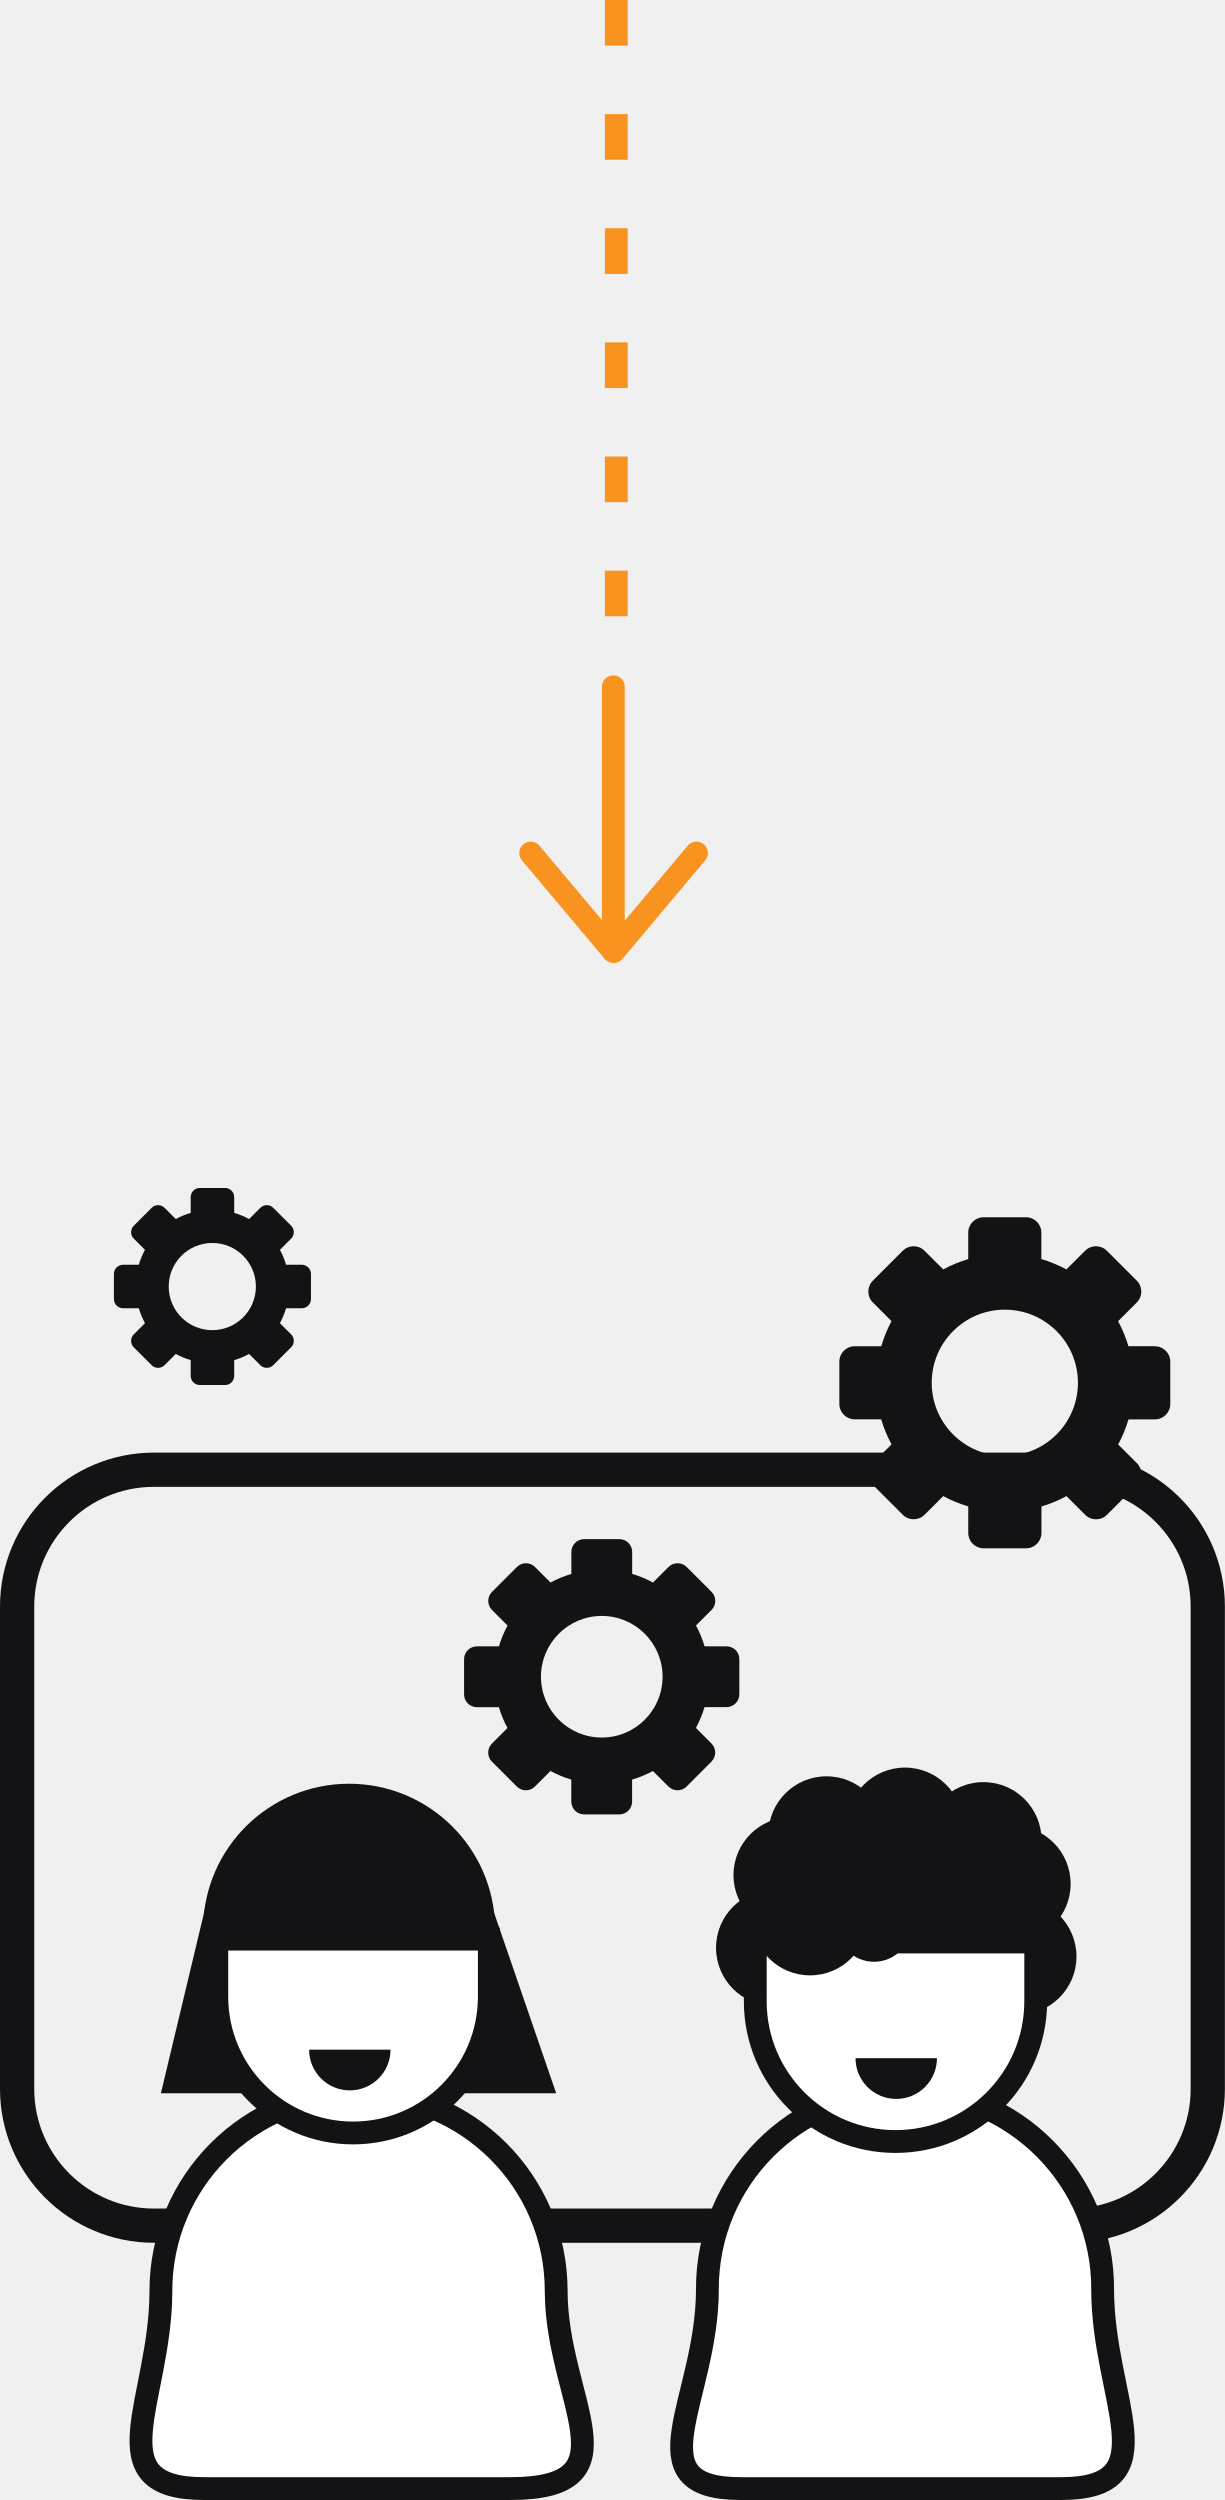
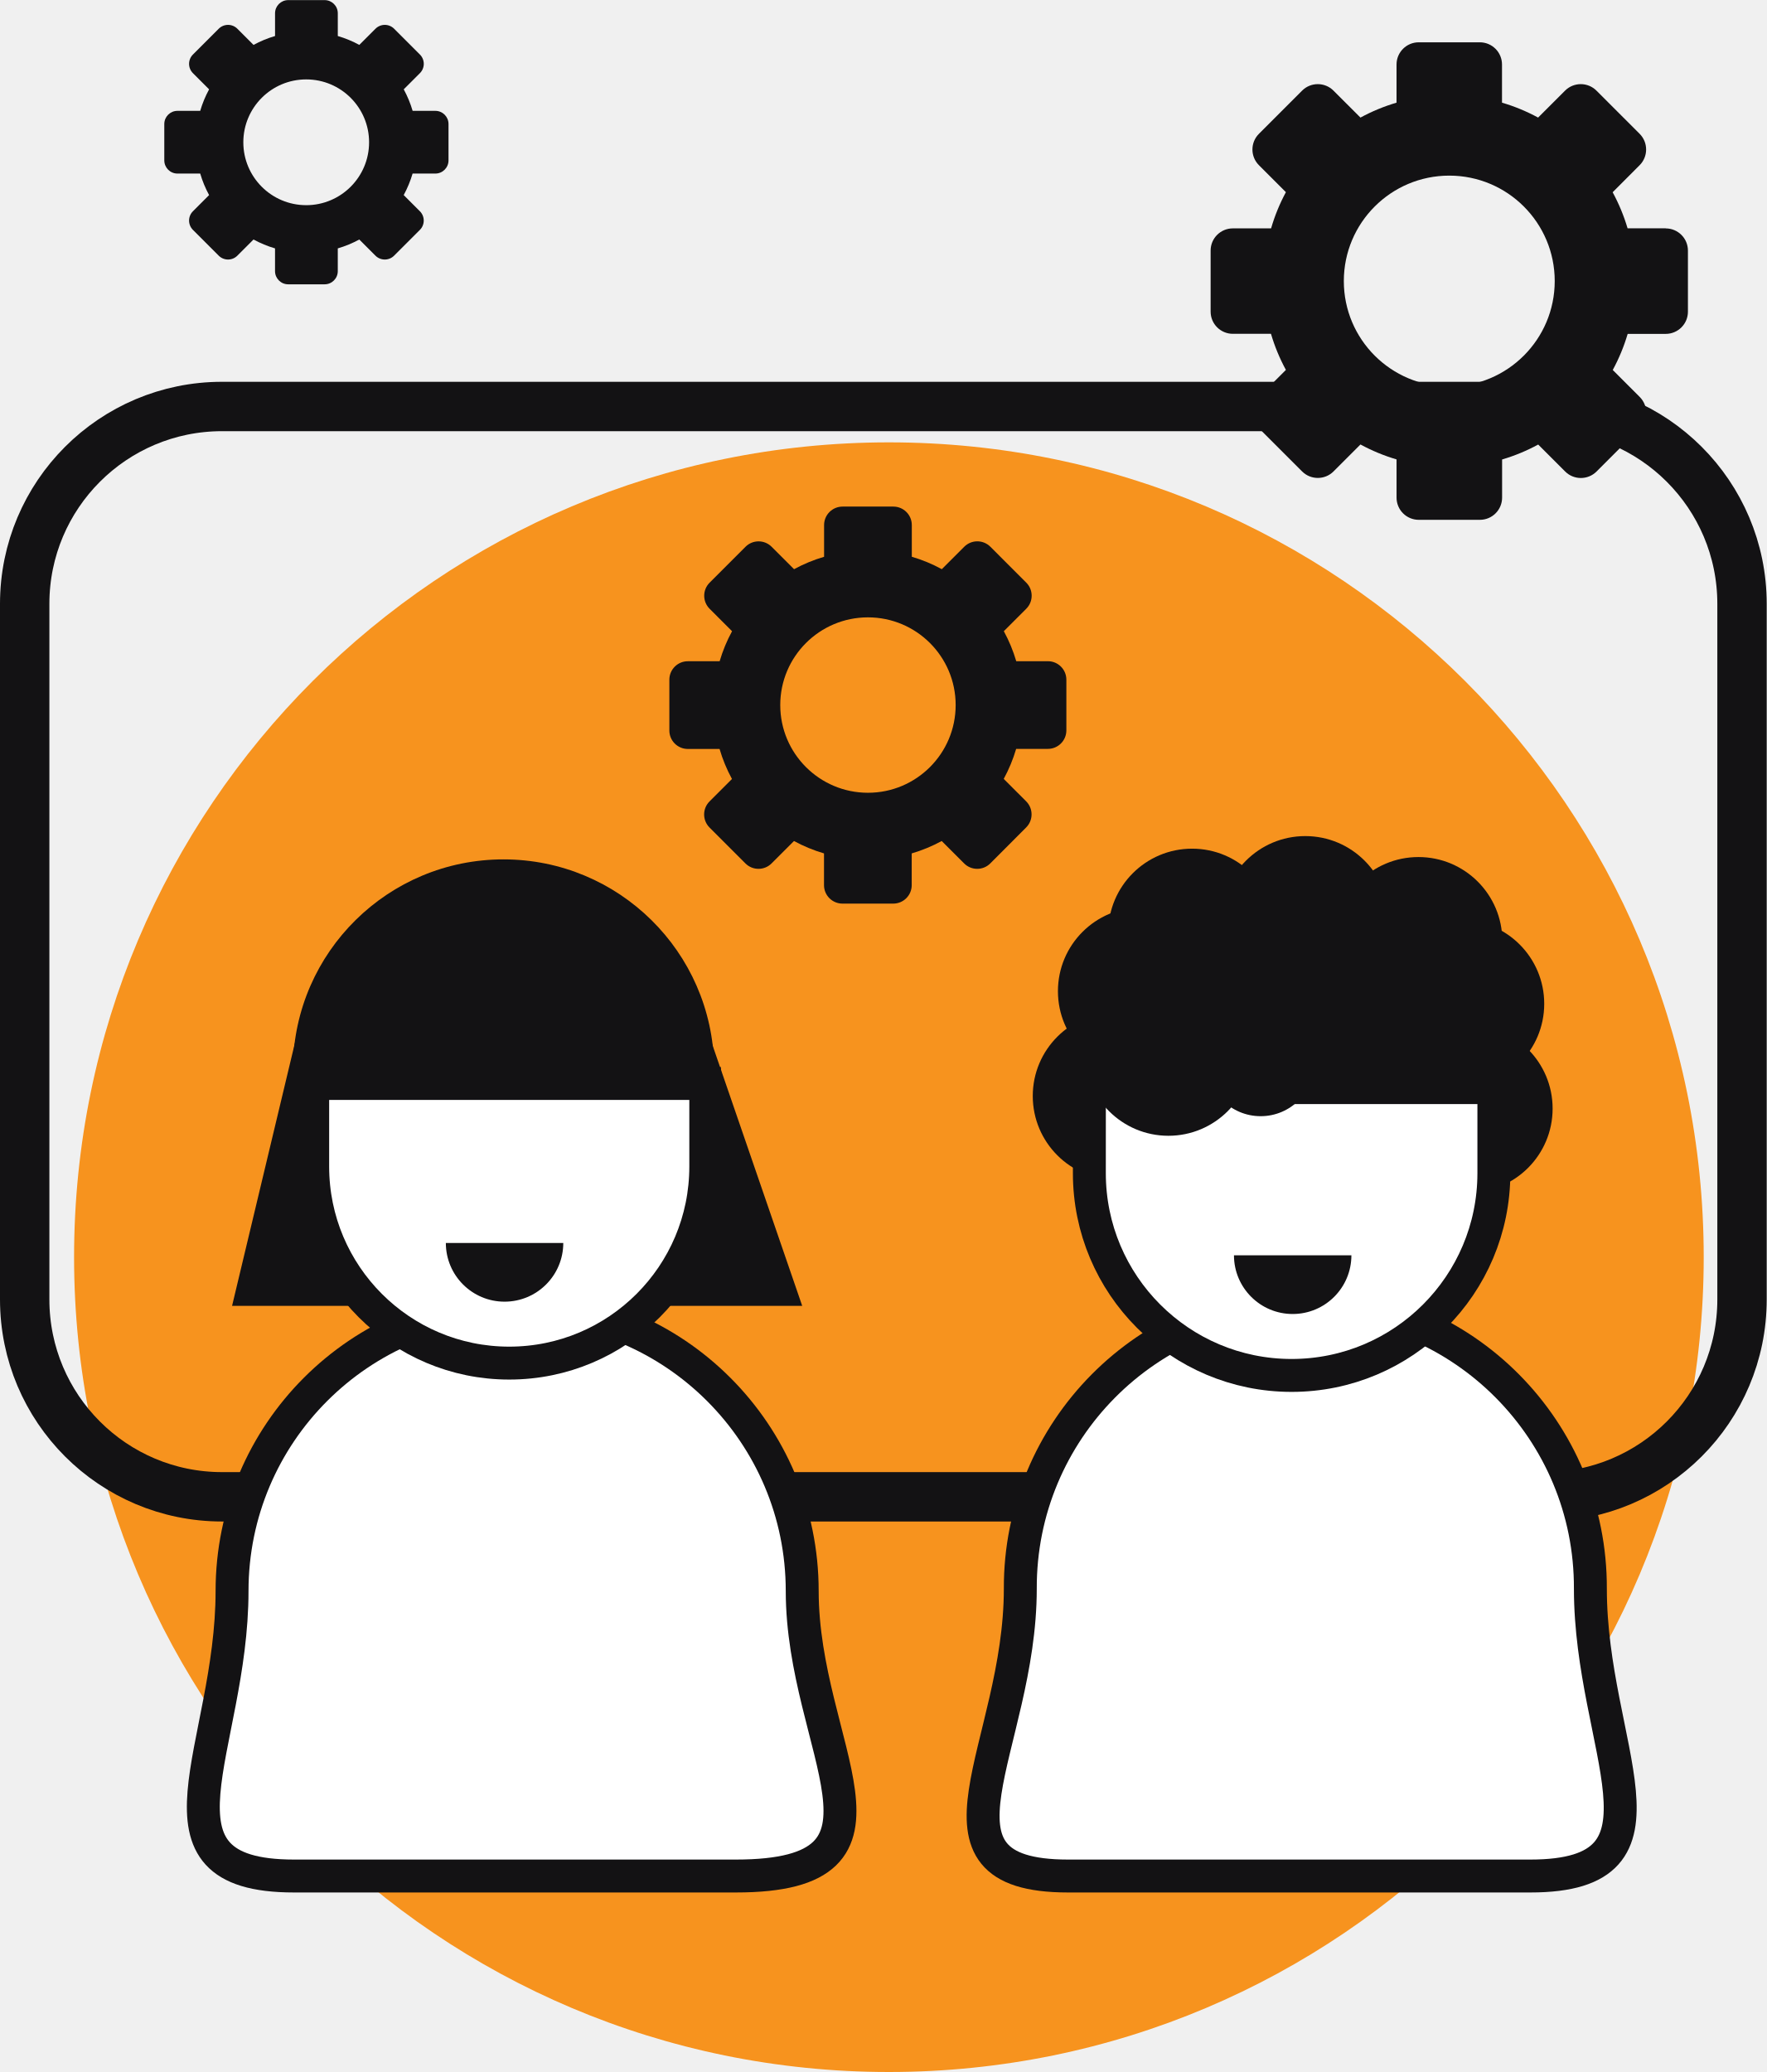
- <svg xmlns="http://www.w3.org/2000/svg" width="107.327" height="219.053" viewBox="0 0 107.327 219.053">
-   <g id="project_dev_strzalka" transform="translate(-914.5 -4269.5)">
-     <g id="Group_609" data-name="Group 609" transform="translate(916 4373.586)">
+ <svg xmlns="http://www.w3.org/2000/svg" width="107.327" height="125.873" viewBox="0 0 107.327 125.873">
+   <g id="project_development" data-name="project development" transform="translate(-452.5 -6488.127)">
+     <circle id="Ellipse_224" data-name="Ellipse 224" cx="49.5" cy="49.5" r="49.5" transform="translate(457 6515)" fill="#f7931e" />
+     <g id="Group_609" data-name="Group 609" transform="translate(454 6488.127)">
      <g id="Group_520" data-name="Group 520">
-         <rect id="Rectangle_410" data-name="Rectangle 410" width="104.327" height="66.236" rx="11.988" transform="translate(0 24.694)" fill="none" stroke="#131214" stroke-miterlimit="10" stroke-width="3" />
+         <rect id="Rectangle_410" data-name="Rectangle 410" width="104.327" height="66.236" rx="11.988" transform="translate(0 24.694)" fill="none" stroke="#131214" stroke-width="3" />
        <path id="Rectangle_411" data-name="Rectangle 411" d="M1410.7,819.07h0a17.386,17.386,0,0,1,17.318,17.453h0c0,9.639,5.92,17.453-3.644,17.453h-28.088c-9.565,0-2.9-7.814-2.9-17.453h0A17.386,17.386,0,0,1,1410.7,819.07Z" transform="translate(-1332.903 -740.009)" fill="#fff" stroke="#131214" stroke-width="2" />
        <circle id="Ellipse_60" data-name="Ellipse 60" cx="5.094" cy="5.094" r="5.094" transform="translate(61.24 61.488)" fill="#131214" />
        <circle id="Ellipse_61" data-name="Ellipse 61" cx="5.094" cy="5.094" r="5.094" transform="translate(81.105 58.941)" fill="#520993" />
        <circle id="Ellipse_62" data-name="Ellipse 62" cx="5.094" cy="5.094" r="5.094" transform="translate(82.633 62.252)" fill="#131214" />
        <path id="Rectangle_412" data-name="Rectangle 412" d="M1357.005,819.372h0a17.319,17.319,0,0,1,17.318,17.318h0c0,9.565,7.252,17.318-4.032,17.318h-26.845c-9.565,0-3.76-7.754-3.76-17.318h0A17.318,17.318,0,0,1,1357.005,819.372Z" transform="translate(-1327.089 -740.041)" fill="#fff" stroke="#131214" stroke-width="2" />
        <path id="Path_35266" data-name="Path 35266" d="M1343.917,799.523l-4.23,17.7h34.636l-6.09-17.7Z" transform="translate(-1327.089 -737.892)" fill="#131214" />
        <path id="Path_35267" data-name="Path 35267" d="M1356.627,788.955h0a12.794,12.794,0,0,0-12.793,12.606h25.587A12.8,12.8,0,0,0,1356.627,788.955Z" transform="translate(-1327.538 -736.748)" fill="#131214" />
-         <path id="Path_35268" data-name="Path 35268" d="M1344.4,808.713a11.94,11.94,0,0,0,11.94,11.94h0a11.941,11.941,0,0,0,11.94-11.94v-4.871c0-.06,0-.119-.005-.178H1344.4c0,.06,0,.118,0,.178Z" transform="translate(-1326.904 -737.845)" fill="#fff" stroke="#131214" stroke-miterlimit="10" stroke-width="2" />
+         <path id="Path_35268" data-name="Path 35268" d="M1344.4,808.713a11.94,11.94,0,0,0,11.94,11.94h0a11.941,11.941,0,0,0,11.94-11.94v-4.871c0-.06,0-.119-.005-.178H1344.4c0,.06,0,.118,0,.178Z" transform="translate(-1326.904 -737.845)" fill="#fff" stroke="#131214" stroke-width="2" />
        <path id="Path_35269" data-name="Path 35269" d="M1357.818,818.653a3.567,3.567,0,0,0,3.567-3.567h-7.134A3.567,3.567,0,0,0,1357.818,818.653Z" transform="translate(-1328.666 -739.577)" fill="#131214" />
        <path id="Path_35270" data-name="Path 35270" d="M1410.319,790.077h0a12.8,12.8,0,0,0-12.793,12.61h25.585A12.8,12.8,0,0,0,1410.319,790.077Z" transform="translate(-1333.352 -736.87)" fill="#131214" />
-         <path id="Path_35271" data-name="Path 35271" d="M1398.091,809.7a12.287,12.287,0,0,0,12.286,12.289h0a12.289,12.289,0,0,0,12.288-12.288v-5.013c0-.062,0-.122,0-.184h-24.567c0,.061-.005.121-.005.184Z" transform="translate(-1333.413 -738.432)" fill="#fff" stroke="#131214" stroke-miterlimit="10" stroke-width="2" />
+         <path id="Path_35271" data-name="Path 35271" d="M1398.091,809.7a12.287,12.287,0,0,0,12.286,12.289h0a12.289,12.289,0,0,0,12.288-12.288v-5.013c0-.062,0-.122,0-.184h-24.567c0,.061-.005.121-.005.184Z" transform="translate(-1333.413 -738.432)" fill="#fff" stroke="#131214" stroke-width="2" />
        <path id="Path_35272" data-name="Path 35272" d="M1411.51,819.493a3.567,3.567,0,0,0,3.567-3.567h-7.134A3.567,3.567,0,0,0,1411.51,819.493Z" transform="translate(-1334.48 -739.668)" fill="#131214" />
        <circle id="Ellipse_63" data-name="Ellipse 63" cx="5.094" cy="5.094" r="5.094" transform="translate(62.769 55.121)" fill="#131214" />
        <circle id="Ellipse_64" data-name="Ellipse 64" cx="5.094" cy="5.094" r="5.094" transform="translate(65.825 51.556)" fill="#131214" />
        <circle id="Ellipse_65" data-name="Ellipse 65" cx="5.094" cy="5.094" r="5.094" transform="translate(72.701 50.792)" fill="#131214" />
        <circle id="Ellipse_66" data-name="Ellipse 66" cx="5.094" cy="5.094" r="5.094" transform="translate(79.577 52.065)" fill="#131214" />
        <circle id="Ellipse_67" data-name="Ellipse 67" cx="5.094" cy="5.094" r="5.094" transform="translate(82.123 55.885)" fill="#131214" />
        <circle id="Ellipse_68" data-name="Ellipse 68" cx="5.094" cy="5.094" r="5.094" transform="translate(64.385 58.81)" fill="#131214" />
        <circle id="Ellipse_69" data-name="Ellipse 69" cx="3.274" cy="3.274" r="3.274" transform="translate(71.81 61.26)" fill="#131214" />
        <path id="Path_35273" data-name="Path 35273" d="M1351.536,737.143h-1.382a6.717,6.717,0,0,0-.54-1.307l.981-.981a.8.8,0,0,0,0-1.135l0,0-1.564-1.564a.8.8,0,0,0-1.135,0l0,0-.981.981a6.636,6.636,0,0,0-1.307-.54v-1.382a.8.8,0,0,0-.8-.8h-2.212a.8.8,0,0,0-.8.8v1.382a6.639,6.639,0,0,0-1.307.54l-.981-.981a.8.8,0,0,0-1.135,0l0,0-1.564,1.564a.8.8,0,0,0,0,1.135l0,0,.981.981a6.605,6.605,0,0,0-.54,1.307h-1.382a.8.8,0,0,0-.8.8v2.21a.8.8,0,0,0,.8.8h1.382a6.624,6.624,0,0,0,.54,1.307l-.981.981a.8.8,0,0,0,0,1.135l0,0,1.564,1.564a.8.8,0,0,0,1.134,0l0,0,.981-.981a6.72,6.72,0,0,0,1.307.54v1.382a.8.8,0,0,0,.8.8h2.212a.8.8,0,0,0,.8-.8v-1.382a6.749,6.749,0,0,0,1.307-.54l.981.981a.8.8,0,0,0,1.134,0l0,0,1.564-1.564a.8.8,0,0,0,0-1.135l0,0-.981-.981a6.737,6.737,0,0,0,.54-1.307h1.382a.8.8,0,0,0,.8-.8v-2.211A.8.8,0,0,0,1351.536,737.143Zm-7.847,5.73a3.82,3.82,0,1,1,3.82-3.82h0A3.822,3.822,0,0,1,1343.689,742.874Z" transform="translate(-1326.587 -730.409)" fill="#131214" />
        <path id="Path_35274" data-name="Path 35274" d="M1392.48,774.314h-1.928a9.365,9.365,0,0,0-.755-1.824l1.363-1.363a1.122,1.122,0,0,0,0-1.586l-2.181-2.181a1.122,1.122,0,0,0-1.586,0l-1.363,1.363a9.261,9.261,0,0,0-1.823-.754v-1.926a1.122,1.122,0,0,0-1.122-1.122H1380a1.121,1.121,0,0,0-1.122,1.122v1.928a9.223,9.223,0,0,0-1.824.753l-1.363-1.362a1.122,1.122,0,0,0-1.586,0l-2.181,2.181a1.121,1.121,0,0,0,0,1.586l1.363,1.363a9.3,9.3,0,0,0-.754,1.824H1370.6a1.122,1.122,0,0,0-1.122,1.122v3.085a1.121,1.121,0,0,0,1.122,1.122h1.928a9.325,9.325,0,0,0,.754,1.824l-1.363,1.363a1.121,1.121,0,0,0,0,1.586l2.181,2.181a1.122,1.122,0,0,0,1.586,0l1.363-1.362a9.334,9.334,0,0,0,1.824.753v1.928a1.121,1.121,0,0,0,1.122,1.122h3.084a1.122,1.122,0,0,0,1.122-1.122v-1.928a9.377,9.377,0,0,0,1.823-.753l1.363,1.362a1.122,1.122,0,0,0,1.586,0l2.181-2.186a1.122,1.122,0,0,0,0-1.586l-1.363-1.363a9.388,9.388,0,0,0,.755-1.824h1.928a1.123,1.123,0,0,0,1.122-1.122v-3.085A1.122,1.122,0,0,0,1392.48,774.314Zm-10.937,7.992a5.328,5.328,0,1,1,5.328-5.328,5.328,5.328,0,0,1-5.328,5.328Z" transform="translate(-1330.315 -734.146)" fill="#131214" />
        <path id="Path_35275" data-name="Path 35275" d="M1434,744.592h-2.318a11.317,11.317,0,0,0-.907-2.192l1.639-1.643a1.35,1.35,0,0,0,0-1.907l-2.623-2.623a1.349,1.349,0,0,0-1.907,0h0l-1.638,1.637a11.232,11.232,0,0,0-2.193-.906V734.64a1.348,1.348,0,0,0-1.348-1.349h-3.71a1.349,1.349,0,0,0-1.349,1.349h0v2.318a11.2,11.2,0,0,0-2.192.906l-1.638-1.637a1.349,1.349,0,0,0-1.907,0h0l-2.622,2.623a1.348,1.348,0,0,0,0,1.907h0l1.638,1.638a11.155,11.155,0,0,0-.9,2.2H1407.7a1.348,1.348,0,0,0-1.348,1.348h0v3.71A1.348,1.348,0,0,0,1407.7,751h2.318a11.232,11.232,0,0,0,.907,2.193l-1.638,1.638a1.348,1.348,0,0,0,0,1.907h0l2.623,2.623a1.35,1.35,0,0,0,1.907,0l1.638-1.638a11.262,11.262,0,0,0,2.192.907v2.318A1.348,1.348,0,0,0,1419,762.3h3.711a1.348,1.348,0,0,0,1.348-1.348v-2.318a11.242,11.242,0,0,0,2.193-.907l1.638,1.638a1.35,1.35,0,0,0,1.907,0l2.622-2.623a1.35,1.35,0,0,0,0-1.907l-1.638-1.638a11.292,11.292,0,0,0,.907-2.193H1434a1.348,1.348,0,0,0,1.348-1.348v-3.71a1.348,1.348,0,0,0-1.347-1.349Zm-13.15,9.61a6.406,6.406,0,1,1,6.406-6.406h0a6.406,6.406,0,0,1-6.406,6.405Z" transform="translate(-1334.307 -730.721)" fill="#131214" />
      </g>
    </g>
-     <g id="Group_1378" data-name="Group 1378" transform="translate(996.35 4313.18) rotate(90)">
-       <g id="Group_755" data-name="Group 755" transform="translate(16.497 20.828)">
-         <path id="Path_35449" data-name="Path 35449" d="M578.818,570.5l8.617-7.238H564.25" transform="translate(-564.25 -555.979)" fill="none" stroke="#f7931e" stroke-linecap="round" stroke-linejoin="round" stroke-width="2" />
-         <line id="Line_39" data-name="Line 39" x1="8.617" y1="7.239" transform="translate(14.568)" fill="none" stroke="#f7931e" stroke-linecap="round" stroke-miterlimit="10" stroke-width="2" />
-       </g>
-     </g>
-     <line id="Line_99" data-name="Line 99" y2="56" transform="translate(968.5 4269.5)" fill="none" stroke="#f7931e" stroke-width="2" stroke-dasharray="4 6" />
  </g>
</svg>
